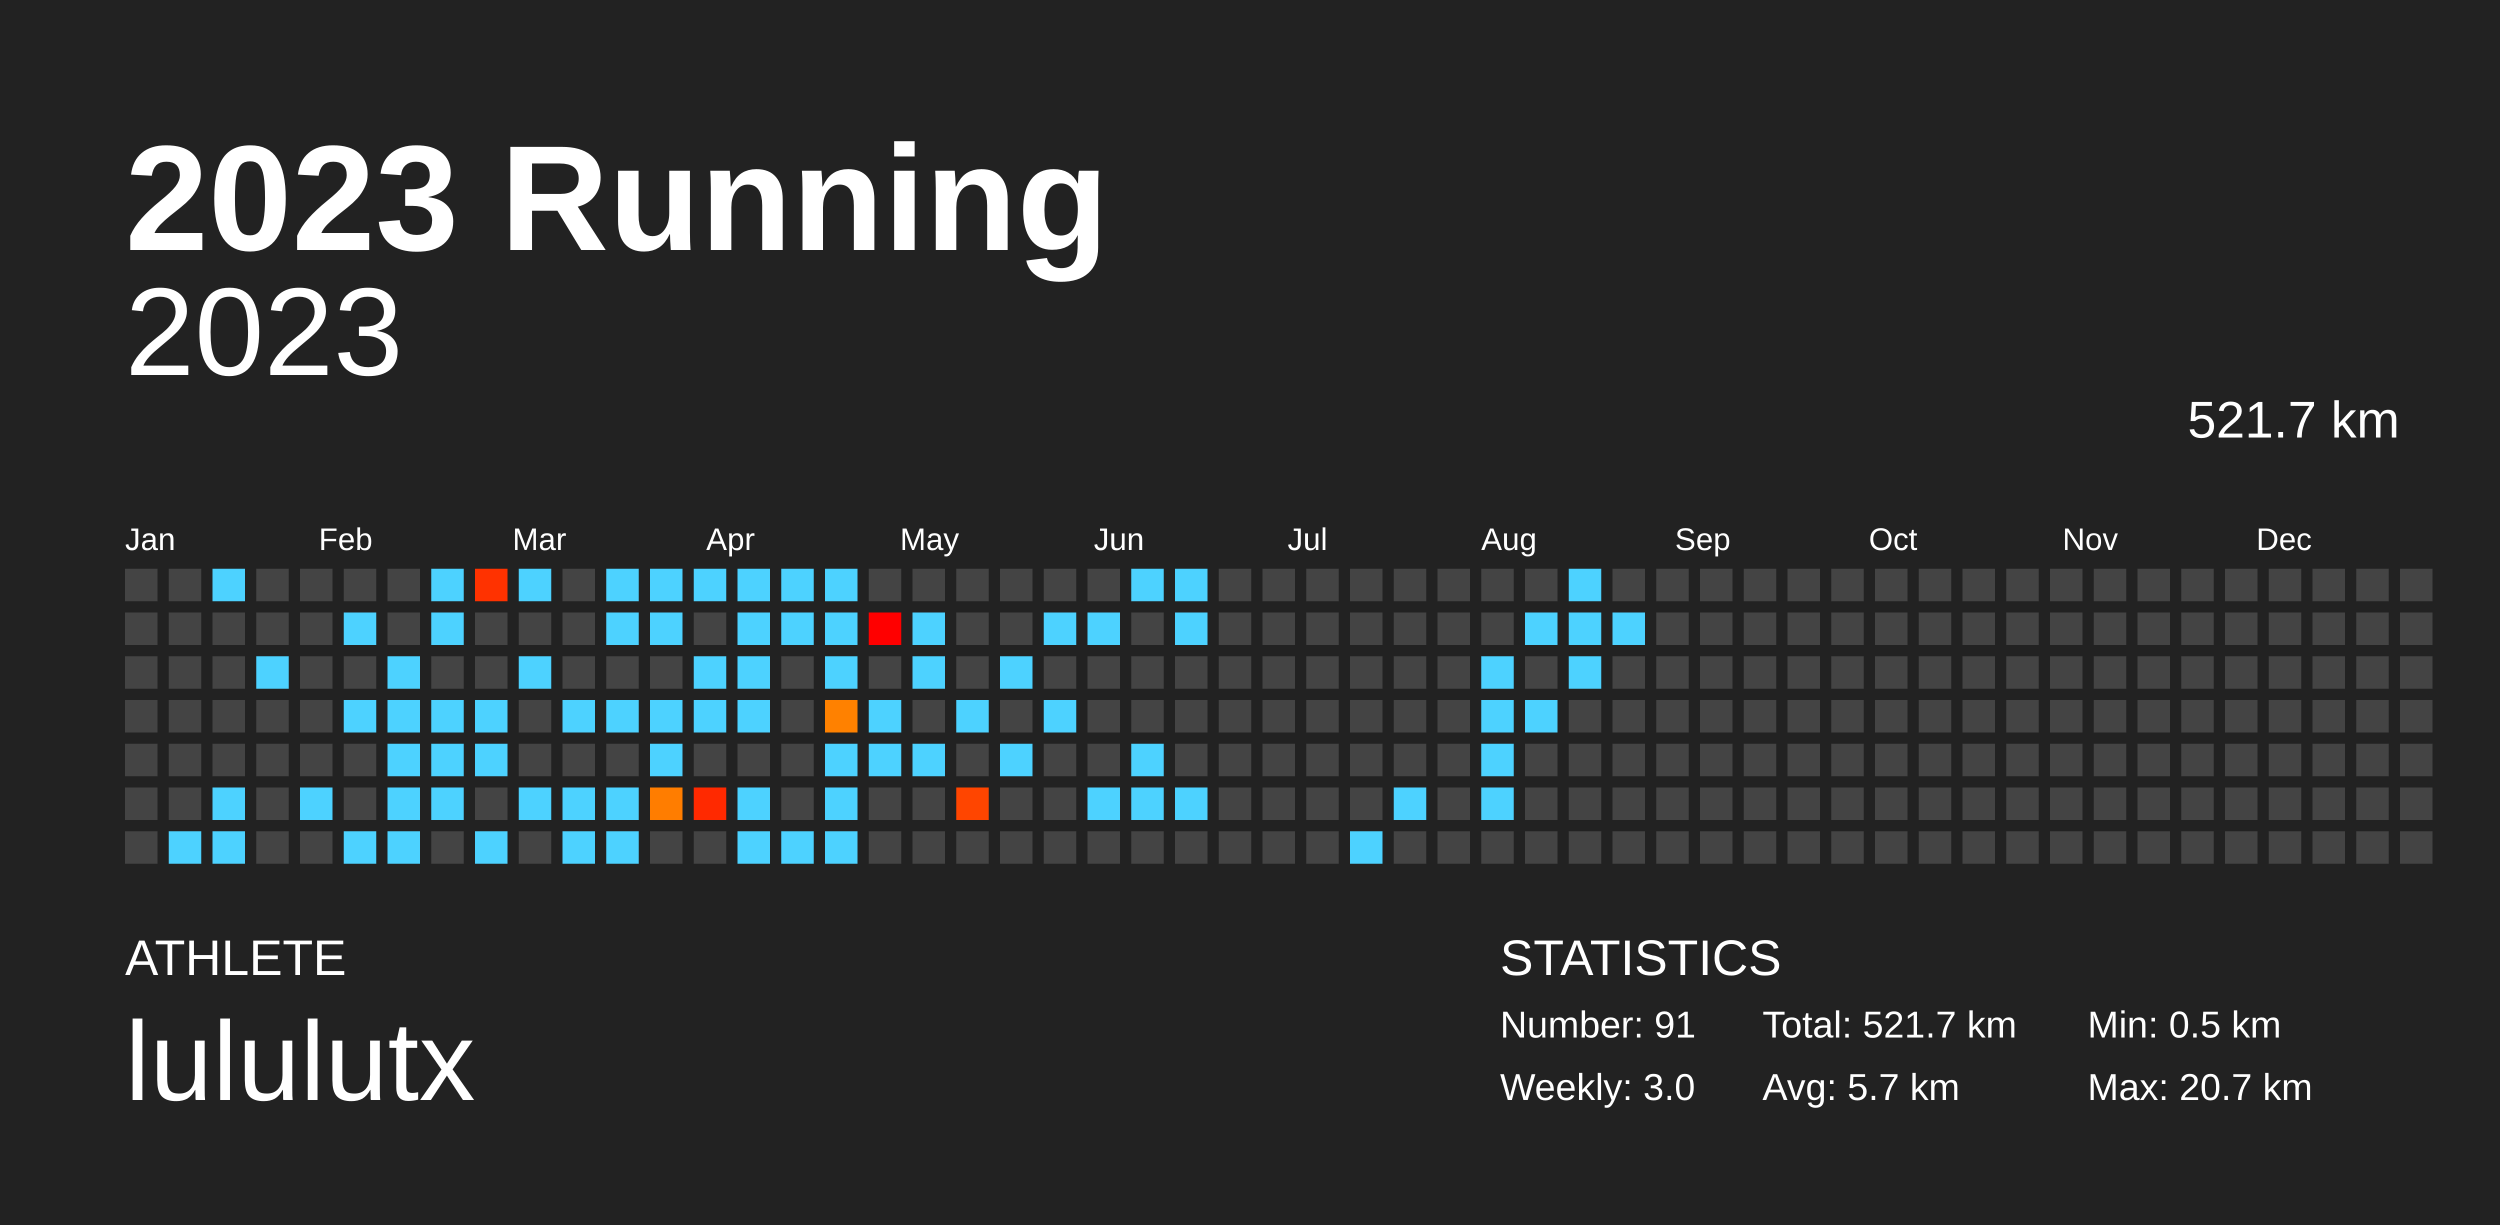
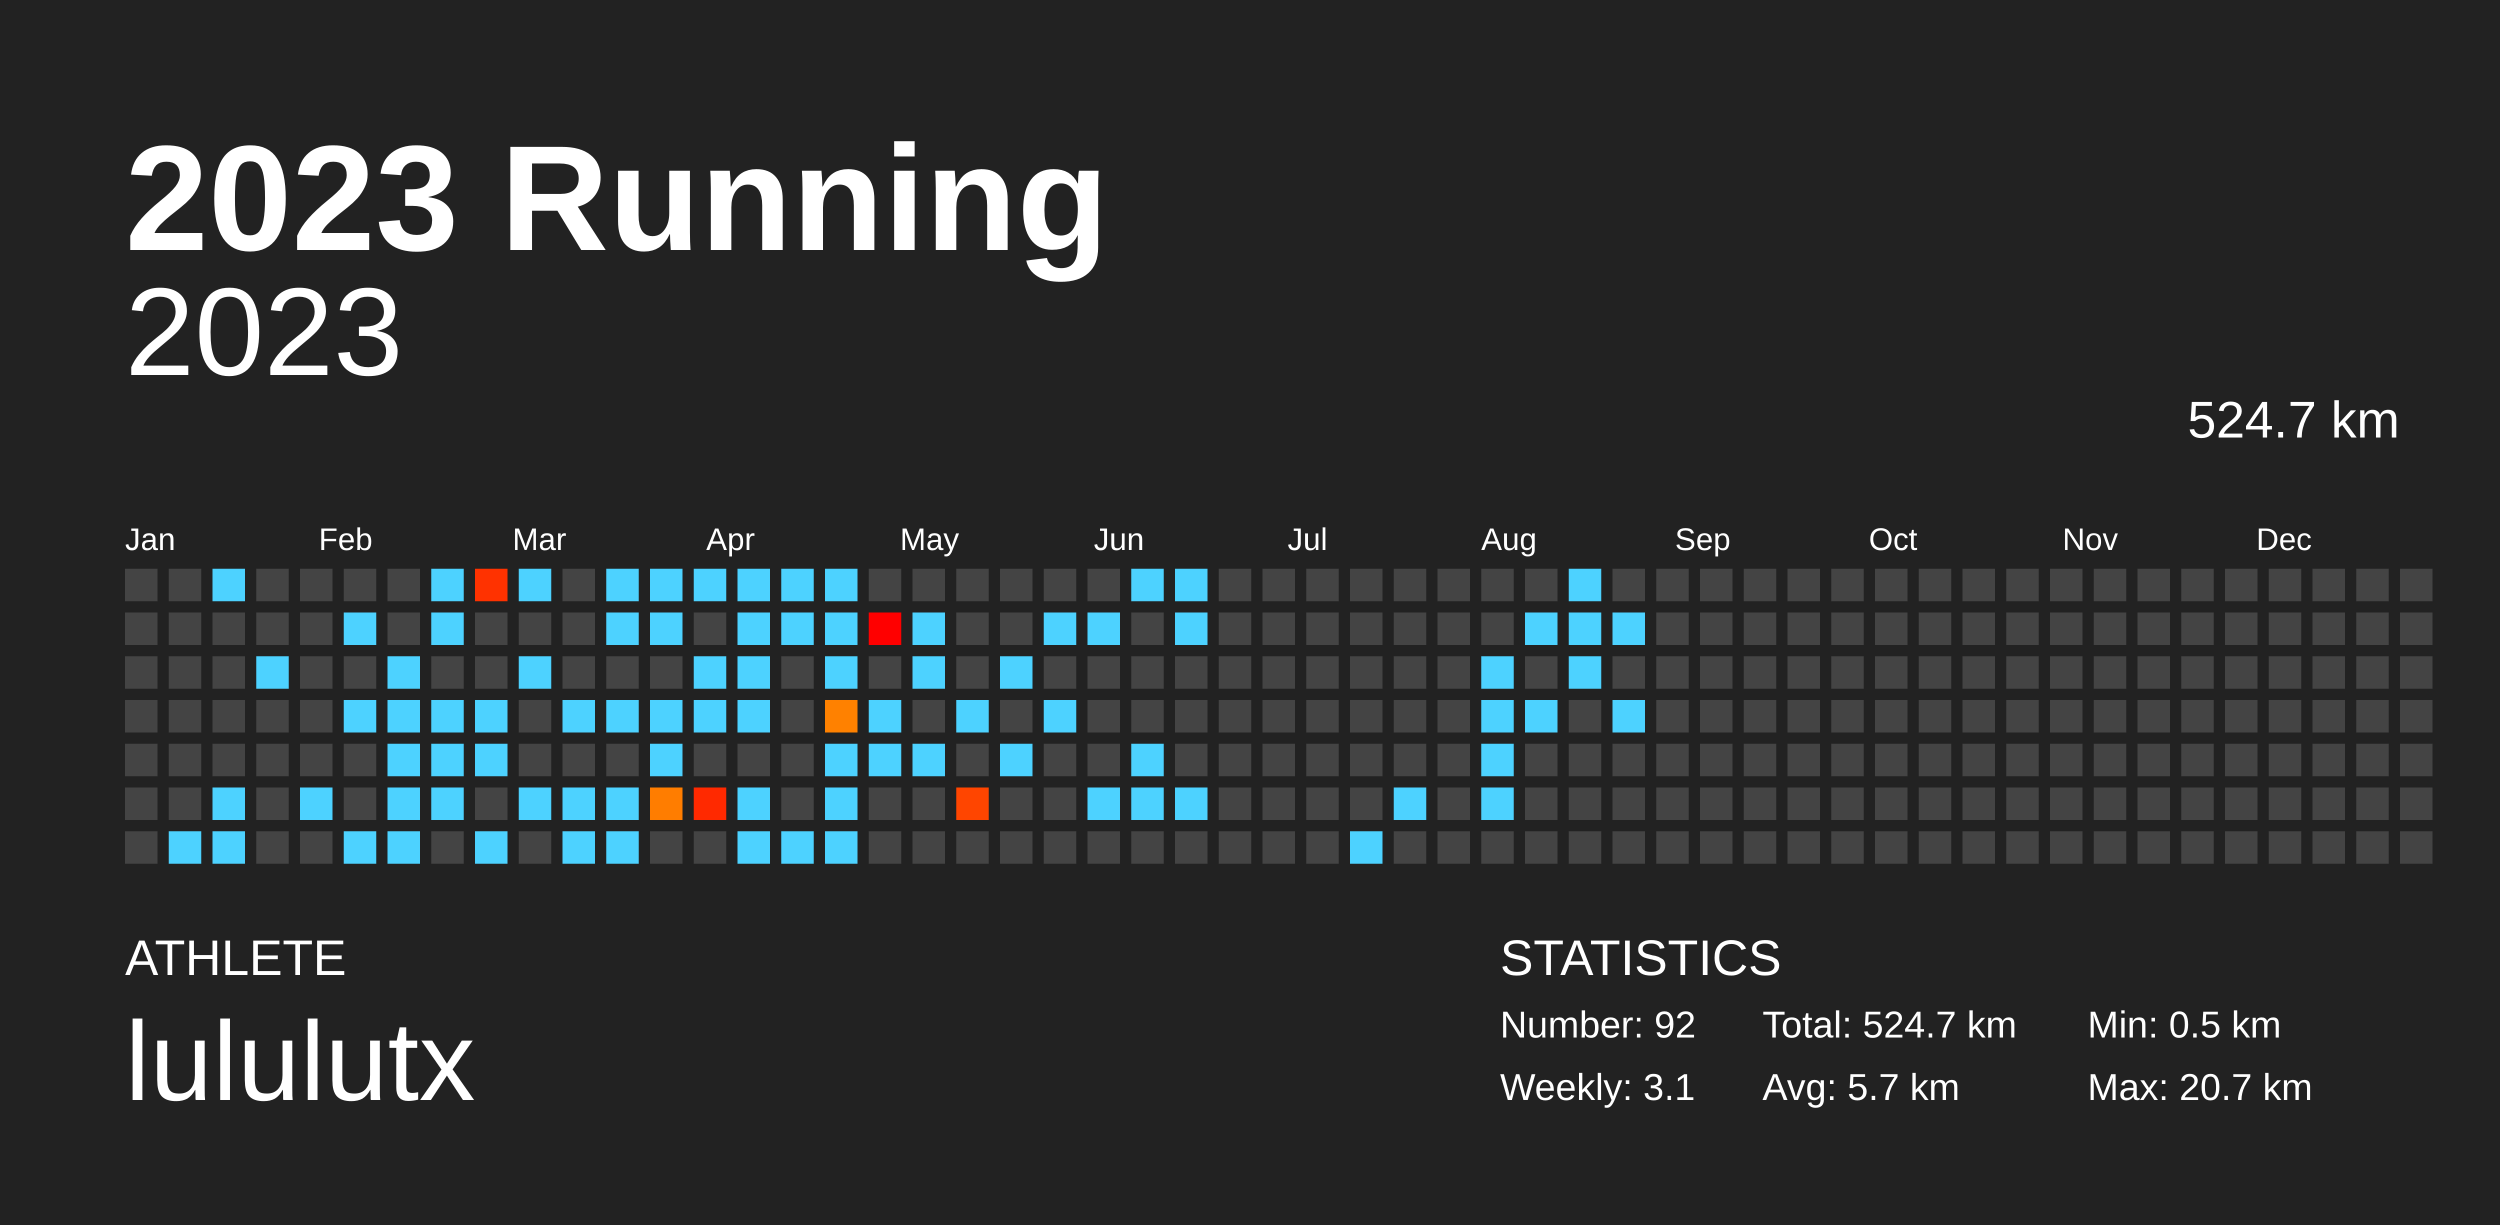
<svg xmlns="http://www.w3.org/2000/svg" baseProfile="full" height="98mm" version="1.1" viewBox="0,0,200,98" width="200mm">
  <defs />
  <rect fill="#222222" height="98" width="200" x="0" y="0" />
  <text fill="#FFFFFF" style="font-size:12px; font-family:Arial; font-weight:bold;" x="10" y="20">2023 Running</text>
  <text fill="#FFFFFF" style="font-size:4px; font-family:Arial" x="10" y="78">ATHLETE</text>
  <text fill="#FFFFFF" style="font-size:9px; font-family:Arial" x="10" y="88">lululutx</text>
  <text fill="#FFFFFF" style="font-size:4px; font-family:Arial" x="120" y="78">STATISTICS</text>
-   <text fill="#FFFFFF" style="font-size:3px; font-family:Arial" x="120" y="83">Number: 91</text>
-   <text fill="#FFFFFF" style="font-size:3px; font-family:Arial" x="120" y="88">Weekly: 3.0</text>
-   <text fill="#FFFFFF" style="font-size:3px; font-family:Arial" x="141" y="83">Total: 521.7 km</text>
+   <text fill="#FFFFFF" style="font-size:3px; font-family:Arial" x="120" y="83">Number: 92</text>
+   <text fill="#FFFFFF" style="font-size:3px; font-family:Arial" x="120" y="88">Weekly: 3.1</text>
+   <text fill="#FFFFFF" style="font-size:3px; font-family:Arial" x="141" y="83">Total: 524.7 km</text>
  <text fill="#FFFFFF" style="font-size:3px; font-family:Arial" x="141" y="88">Avg: 5.7 km</text>
  <text fill="#FFFFFF" style="font-size:3px; font-family:Arial" x="167" y="83">Min: 0.5 km</text>
  <text fill="#FFFFFF" style="font-size:3px; font-family:Arial" x="167" y="88">Max: 20.7 km</text>
  <text alignment-baseline="hanging" fill="#FFFFFF" style="font-size:10.0px; font-family:Arial;" x="10" y="30">2023</text>
-   <text alignment-baseline="hanging" fill="#FFFFFF" style="font-size:4.125px; font-family:Arial;" x="175" y="35">521.7 km</text>
+   <text alignment-baseline="hanging" fill="#FFFFFF" style="font-size:4.125px; font-family:Arial;" x="175" y="35">524.7 km</text>
  <text fill="#FFFFFF" style="font-size:2.5px; font-family:Arial" x="10.0" y="44">Jan</text>
  <text fill="#FFFFFF" style="font-size:2.5px; font-family:Arial" x="25.5" y="44">Feb</text>
  <text fill="#FFFFFF" style="font-size:2.5px; font-family:Arial" x="41.0" y="44">Mar</text>
  <text fill="#FFFFFF" style="font-size:2.5px; font-family:Arial" x="56.5" y="44">Apr</text>
  <text fill="#FFFFFF" style="font-size:2.5px; font-family:Arial" x="72.0" y="44">May</text>
  <text fill="#FFFFFF" style="font-size:2.5px; font-family:Arial" x="87.5" y="44">Jun</text>
  <text fill="#FFFFFF" style="font-size:2.5px; font-family:Arial" x="103.0" y="44">Jul</text>
  <text fill="#FFFFFF" style="font-size:2.5px; font-family:Arial" x="118.5" y="44">Aug</text>
  <text fill="#FFFFFF" style="font-size:2.5px; font-family:Arial" x="134.0" y="44">Sep</text>
  <text fill="#FFFFFF" style="font-size:2.5px; font-family:Arial" x="149.5" y="44">Oct</text>
  <text fill="#FFFFFF" style="font-size:2.5px; font-family:Arial" x="165.0" y="44">Nov</text>
  <text fill="#FFFFFF" style="font-size:2.5px; font-family:Arial" x="180.5" y="44">Dec</text>
  <rect fill="#444444" height="2.6" width="2.6" x="10.0" y="45.5" />
  <rect fill="#444444" height="2.6" width="2.6" x="10.0" y="49.0" />
  <rect fill="#444444" height="2.6" width="2.6" x="10.0" y="52.5" />
  <rect fill="#444444" height="2.6" width="2.6" x="10.0" y="56.0" />
  <rect fill="#444444" height="2.6" width="2.6" x="10.0" y="59.5" />
  <rect fill="#444444" height="2.6" width="2.6" x="10.0" y="63.0" />
  <rect fill="#444444" height="2.6" width="2.6" x="10.0" y="66.5" />
  <rect fill="#444444" height="2.6" width="2.6" x="13.5" y="45.5" />
  <rect fill="#444444" height="2.6" width="2.6" x="13.5" y="49.0" />
  <rect fill="#444444" height="2.6" width="2.6" x="13.5" y="52.5" />
  <rect fill="#444444" height="2.6" width="2.6" x="13.5" y="56.0" />
  <rect fill="#444444" height="2.6" width="2.6" x="13.5" y="59.5" />
  <rect fill="#444444" height="2.6" width="2.6" x="13.5" y="63.0" />
  <rect fill="#4dd2ff" height="2.6" width="2.6" x="13.5" y="66.5" />
  <rect fill="#4dd2ff" height="2.6" width="2.6" x="17.0" y="45.5" />
  <rect fill="#444444" height="2.6" width="2.6" x="17.0" y="49.0" />
  <rect fill="#444444" height="2.6" width="2.6" x="17.0" y="52.5" />
  <rect fill="#444444" height="2.6" width="2.6" x="17.0" y="56.0" />
  <rect fill="#444444" height="2.6" width="2.6" x="17.0" y="59.5" />
  <rect fill="#4dd2ff" height="2.6" width="2.6" x="17.0" y="63.0" />
  <rect fill="#4dd2ff" height="2.6" width="2.6" x="17.0" y="66.5" />
  <rect fill="#444444" height="2.6" width="2.6" x="20.5" y="45.5" />
  <rect fill="#444444" height="2.6" width="2.6" x="20.5" y="49.0" />
  <rect fill="#4dd2ff" height="2.6" width="2.6" x="20.5" y="52.5" />
  <rect fill="#444444" height="2.6" width="2.6" x="20.5" y="56.0" />
  <rect fill="#444444" height="2.6" width="2.6" x="20.5" y="59.5" />
  <rect fill="#444444" height="2.6" width="2.6" x="20.5" y="63.0" />
  <rect fill="#444444" height="2.6" width="2.6" x="20.5" y="66.5" />
  <rect fill="#444444" height="2.6" width="2.6" x="24.0" y="45.5" />
  <rect fill="#444444" height="2.6" width="2.6" x="24.0" y="49.0" />
  <rect fill="#444444" height="2.6" width="2.6" x="24.0" y="52.5" />
  <rect fill="#444444" height="2.6" width="2.6" x="24.0" y="56.0" />
  <rect fill="#444444" height="2.6" width="2.6" x="24.0" y="59.5" />
  <rect fill="#4dd2ff" height="2.6" width="2.6" x="24.0" y="63.0" />
  <rect fill="#444444" height="2.6" width="2.6" x="24.0" y="66.5" />
  <rect fill="#444444" height="2.6" width="2.6" x="27.5" y="45.5" />
  <rect fill="#4dd2ff" height="2.6" width="2.6" x="27.5" y="49.0" />
  <rect fill="#444444" height="2.6" width="2.6" x="27.5" y="52.5" />
  <rect fill="#4dd2ff" height="2.6" width="2.6" x="27.5" y="56.0" />
  <rect fill="#444444" height="2.6" width="2.6" x="27.5" y="59.5" />
  <rect fill="#444444" height="2.6" width="2.6" x="27.5" y="63.0" />
  <rect fill="#4dd2ff" height="2.6" width="2.6" x="27.5" y="66.5" />
  <rect fill="#444444" height="2.6" width="2.6" x="31.0" y="45.5" />
  <rect fill="#444444" height="2.6" width="2.6" x="31.0" y="49.0" />
  <rect fill="#4dd2ff" height="2.6" width="2.6" x="31.0" y="52.5" />
  <rect fill="#4dd2ff" height="2.6" width="2.6" x="31.0" y="56.0" />
  <rect fill="#4dd2ff" height="2.6" width="2.6" x="31.0" y="59.5" />
  <rect fill="#4dd2ff" height="2.6" width="2.6" x="31.0" y="63.0" />
  <rect fill="#4dd2ff" height="2.6" width="2.6" x="31.0" y="66.5" />
  <rect fill="#4dd2ff" height="2.6" width="2.6" x="34.5" y="45.5" />
  <rect fill="#4dd2ff" height="2.6" width="2.6" x="34.5" y="49.0" />
  <rect fill="#444444" height="2.6" width="2.6" x="34.5" y="52.5" />
  <rect fill="#4dd2ff" height="2.6" width="2.6" x="34.5" y="56.0" />
  <rect fill="#4dd2ff" height="2.6" width="2.6" x="34.5" y="59.5" />
  <rect fill="#4dd2ff" height="2.6" width="2.6" x="34.5" y="63.0" />
  <rect fill="#444444" height="2.6" width="2.6" x="34.5" y="66.5" />
  <rect fill="#ff3200" height="2.6" width="2.6" x="38.0" y="45.5" />
  <rect fill="#444444" height="2.6" width="2.6" x="38.0" y="49.0" />
  <rect fill="#444444" height="2.6" width="2.6" x="38.0" y="52.5" />
  <rect fill="#4dd2ff" height="2.6" width="2.6" x="38.0" y="56.0" />
  <rect fill="#4dd2ff" height="2.6" width="2.6" x="38.0" y="59.5" />
  <rect fill="#444444" height="2.6" width="2.6" x="38.0" y="63.0" />
  <rect fill="#4dd2ff" height="2.6" width="2.6" x="38.0" y="66.5" />
  <rect fill="#4dd2ff" height="2.6" width="2.6" x="41.5" y="45.5" />
  <rect fill="#444444" height="2.6" width="2.6" x="41.5" y="49.0" />
  <rect fill="#4dd2ff" height="2.6" width="2.6" x="41.5" y="52.5" />
  <rect fill="#444444" height="2.6" width="2.6" x="41.5" y="56.0" />
  <rect fill="#444444" height="2.6" width="2.6" x="41.5" y="59.5" />
  <rect fill="#4dd2ff" height="2.6" width="2.6" x="41.5" y="63.0" />
  <rect fill="#444444" height="2.6" width="2.6" x="41.5" y="66.5" />
  <rect fill="#444444" height="2.6" width="2.6" x="45.0" y="45.5" />
  <rect fill="#444444" height="2.6" width="2.6" x="45.0" y="49.0" />
  <rect fill="#444444" height="2.6" width="2.6" x="45.0" y="52.5" />
  <rect fill="#4dd2ff" height="2.6" width="2.6" x="45.0" y="56.0" />
  <rect fill="#444444" height="2.6" width="2.6" x="45.0" y="59.5" />
  <rect fill="#4dd2ff" height="2.6" width="2.6" x="45.0" y="63.0" />
  <rect fill="#4dd2ff" height="2.6" width="2.6" x="45.0" y="66.5" />
  <rect fill="#4dd2ff" height="2.6" width="2.6" x="48.5" y="45.5" />
  <rect fill="#4dd2ff" height="2.6" width="2.6" x="48.5" y="49.0" />
  <rect fill="#444444" height="2.6" width="2.6" x="48.5" y="52.5" />
  <rect fill="#4dd2ff" height="2.6" width="2.6" x="48.5" y="56.0" />
  <rect fill="#444444" height="2.6" width="2.6" x="48.5" y="59.5" />
  <rect fill="#4dd2ff" height="2.6" width="2.6" x="48.5" y="63.0" />
  <rect fill="#4dd2ff" height="2.6" width="2.6" x="48.5" y="66.5" />
  <rect fill="#4dd2ff" height="2.6" width="2.6" x="52.0" y="45.5" />
  <rect fill="#4dd2ff" height="2.6" width="2.6" x="52.0" y="49.0" />
  <rect fill="#444444" height="2.6" width="2.6" x="52.0" y="52.5" />
  <rect fill="#4dd2ff" height="2.6" width="2.6" x="52.0" y="56.0" />
  <rect fill="#4dd2ff" height="2.6" width="2.6" x="52.0" y="59.5" />
  <rect fill="#ff7d00" height="2.6" width="2.6" x="52.0" y="63.0" />
  <rect fill="#444444" height="2.6" width="2.6" x="52.0" y="66.5" />
  <rect fill="#4dd2ff" height="2.6" width="2.6" x="55.5" y="45.5" />
  <rect fill="#444444" height="2.6" width="2.6" x="55.5" y="49.0" />
  <rect fill="#4dd2ff" height="2.6" width="2.6" x="55.5" y="52.5" />
  <rect fill="#4dd2ff" height="2.6" width="2.6" x="55.5" y="56.0" />
  <rect fill="#444444" height="2.6" width="2.6" x="55.5" y="59.5" />
  <rect fill="#ff2900" height="2.6" width="2.6" x="55.5" y="63.0" />
  <rect fill="#444444" height="2.6" width="2.6" x="55.5" y="66.5" />
  <rect fill="#4dd2ff" height="2.6" width="2.6" x="59.0" y="45.5" />
  <rect fill="#4dd2ff" height="2.6" width="2.6" x="59.0" y="49.0" />
  <rect fill="#4dd2ff" height="2.6" width="2.6" x="59.0" y="52.5" />
  <rect fill="#4dd2ff" height="2.6" width="2.6" x="59.0" y="56.0" />
  <rect fill="#444444" height="2.6" width="2.6" x="59.0" y="59.5" />
  <rect fill="#4dd2ff" height="2.6" width="2.6" x="59.0" y="63.0" />
  <rect fill="#4dd2ff" height="2.6" width="2.6" x="59.0" y="66.5" />
  <rect fill="#4dd2ff" height="2.6" width="2.6" x="62.5" y="45.5" />
  <rect fill="#4dd2ff" height="2.6" width="2.6" x="62.5" y="49.0" />
  <rect fill="#444444" height="2.6" width="2.6" x="62.5" y="52.5" />
  <rect fill="#444444" height="2.6" width="2.6" x="62.5" y="56.0" />
  <rect fill="#444444" height="2.6" width="2.6" x="62.5" y="59.5" />
  <rect fill="#444444" height="2.6" width="2.6" x="62.5" y="63.0" />
  <rect fill="#4dd2ff" height="2.6" width="2.6" x="62.5" y="66.5" />
  <rect fill="#4dd2ff" height="2.6" width="2.6" x="66.0" y="45.5" />
  <rect fill="#4dd2ff" height="2.6" width="2.6" x="66.0" y="49.0" />
  <rect fill="#4dd2ff" height="2.6" width="2.6" x="66.0" y="52.5" />
  <rect fill="#ff8100" height="2.6" width="2.6" x="66.0" y="56.0" />
  <rect fill="#4dd2ff" height="2.6" width="2.6" x="66.0" y="59.5" />
  <rect fill="#4dd2ff" height="2.6" width="2.6" x="66.0" y="63.0" />
  <rect fill="#4dd2ff" height="2.6" width="2.6" x="66.0" y="66.5" />
  <rect fill="#444444" height="2.6" width="2.6" x="69.5" y="45.5" />
  <rect fill="red" height="2.6" width="2.6" x="69.5" y="49.0" />
  <rect fill="#444444" height="2.6" width="2.6" x="69.5" y="52.5" />
  <rect fill="#4dd2ff" height="2.6" width="2.6" x="69.5" y="56.0" />
  <rect fill="#4dd2ff" height="2.6" width="2.6" x="69.5" y="59.5" />
  <rect fill="#444444" height="2.6" width="2.6" x="69.5" y="63.0" />
  <rect fill="#444444" height="2.6" width="2.6" x="69.5" y="66.5" />
  <rect fill="#444444" height="2.6" width="2.6" x="73.0" y="45.5" />
  <rect fill="#4dd2ff" height="2.6" width="2.6" x="73.0" y="49.0" />
  <rect fill="#4dd2ff" height="2.6" width="2.6" x="73.0" y="52.5" />
  <rect fill="#444444" height="2.6" width="2.6" x="73.0" y="56.0" />
  <rect fill="#4dd2ff" height="2.6" width="2.6" x="73.0" y="59.5" />
  <rect fill="#444444" height="2.6" width="2.6" x="73.0" y="63.0" />
  <rect fill="#444444" height="2.6" width="2.6" x="73.0" y="66.5" />
  <rect fill="#444444" height="2.6" width="2.6" x="76.5" y="45.5" />
  <rect fill="#444444" height="2.6" width="2.6" x="76.5" y="49.0" />
  <rect fill="#444444" height="2.6" width="2.6" x="76.5" y="52.5" />
  <rect fill="#4dd2ff" height="2.6" width="2.6" x="76.5" y="56.0" />
  <rect fill="#444444" height="2.6" width="2.6" x="76.5" y="59.5" />
  <rect fill="#ff4500" height="2.6" width="2.6" x="76.5" y="63.0" />
  <rect fill="#444444" height="2.6" width="2.6" x="76.5" y="66.5" />
  <rect fill="#444444" height="2.6" width="2.6" x="80.0" y="45.5" />
  <rect fill="#444444" height="2.6" width="2.6" x="80.0" y="49.0" />
  <rect fill="#4dd2ff" height="2.6" width="2.6" x="80.0" y="52.5" />
  <rect fill="#444444" height="2.6" width="2.6" x="80.0" y="56.0" />
  <rect fill="#4dd2ff" height="2.6" width="2.6" x="80.0" y="59.5" />
  <rect fill="#444444" height="2.6" width="2.6" x="80.0" y="63.0" />
  <rect fill="#444444" height="2.6" width="2.6" x="80.0" y="66.5" />
  <rect fill="#444444" height="2.6" width="2.6" x="83.5" y="45.5" />
  <rect fill="#4dd2ff" height="2.6" width="2.6" x="83.5" y="49.0" />
  <rect fill="#444444" height="2.6" width="2.6" x="83.5" y="52.5" />
  <rect fill="#4dd2ff" height="2.6" width="2.6" x="83.5" y="56.0" />
  <rect fill="#444444" height="2.6" width="2.6" x="83.5" y="59.5" />
  <rect fill="#444444" height="2.6" width="2.6" x="83.5" y="63.0" />
  <rect fill="#444444" height="2.6" width="2.6" x="83.5" y="66.5" />
  <rect fill="#444444" height="2.6" width="2.6" x="87.0" y="45.5" />
  <rect fill="#4dd2ff" height="2.6" width="2.6" x="87.0" y="49.0" />
  <rect fill="#444444" height="2.6" width="2.6" x="87.0" y="52.5" />
  <rect fill="#444444" height="2.6" width="2.6" x="87.0" y="56.0" />
  <rect fill="#444444" height="2.6" width="2.6" x="87.0" y="59.5" />
  <rect fill="#4dd2ff" height="2.6" width="2.6" x="87.0" y="63.0" />
  <rect fill="#444444" height="2.6" width="2.6" x="87.0" y="66.5" />
  <rect fill="#4dd2ff" height="2.6" width="2.6" x="90.5" y="45.5" />
  <rect fill="#444444" height="2.6" width="2.6" x="90.5" y="49.0" />
  <rect fill="#444444" height="2.6" width="2.6" x="90.5" y="52.5" />
  <rect fill="#444444" height="2.6" width="2.6" x="90.5" y="56.0" />
  <rect fill="#4dd2ff" height="2.6" width="2.6" x="90.5" y="59.5" />
  <rect fill="#4dd2ff" height="2.6" width="2.6" x="90.5" y="63.0" />
  <rect fill="#444444" height="2.6" width="2.6" x="90.5" y="66.5" />
  <rect fill="#4dd2ff" height="2.6" width="2.6" x="94.0" y="45.5" />
  <rect fill="#4dd2ff" height="2.6" width="2.6" x="94.0" y="49.0" />
  <rect fill="#444444" height="2.6" width="2.6" x="94.0" y="52.5" />
  <rect fill="#444444" height="2.6" width="2.6" x="94.0" y="56.0" />
  <rect fill="#444444" height="2.6" width="2.6" x="94.0" y="59.5" />
  <rect fill="#4dd2ff" height="2.6" width="2.6" x="94.0" y="63.0" />
  <rect fill="#444444" height="2.6" width="2.6" x="94.0" y="66.5" />
  <rect fill="#444444" height="2.6" width="2.6" x="97.5" y="45.5" />
  <rect fill="#444444" height="2.6" width="2.6" x="97.5" y="49.0" />
  <rect fill="#444444" height="2.6" width="2.6" x="97.5" y="52.5" />
  <rect fill="#444444" height="2.6" width="2.6" x="97.5" y="56.0" />
  <rect fill="#444444" height="2.6" width="2.6" x="97.5" y="59.5" />
  <rect fill="#444444" height="2.6" width="2.6" x="97.5" y="63.0" />
  <rect fill="#444444" height="2.6" width="2.6" x="97.5" y="66.5" />
  <rect fill="#444444" height="2.6" width="2.6" x="101.0" y="45.5" />
  <rect fill="#444444" height="2.6" width="2.6" x="101.0" y="49.0" />
  <rect fill="#444444" height="2.6" width="2.6" x="101.0" y="52.5" />
  <rect fill="#444444" height="2.6" width="2.6" x="101.0" y="56.0" />
  <rect fill="#444444" height="2.6" width="2.6" x="101.0" y="59.5" />
  <rect fill="#444444" height="2.6" width="2.6" x="101.0" y="63.0" />
  <rect fill="#444444" height="2.6" width="2.6" x="101.0" y="66.5" />
  <rect fill="#444444" height="2.6" width="2.6" x="104.5" y="45.5" />
  <rect fill="#444444" height="2.6" width="2.6" x="104.5" y="49.0" />
  <rect fill="#444444" height="2.6" width="2.6" x="104.5" y="52.5" />
  <rect fill="#444444" height="2.6" width="2.6" x="104.5" y="56.0" />
  <rect fill="#444444" height="2.6" width="2.6" x="104.5" y="59.5" />
  <rect fill="#444444" height="2.6" width="2.6" x="104.5" y="63.0" />
  <rect fill="#444444" height="2.6" width="2.6" x="104.5" y="66.5" />
  <rect fill="#444444" height="2.6" width="2.6" x="108.0" y="45.5" />
  <rect fill="#444444" height="2.6" width="2.6" x="108.0" y="49.0" />
  <rect fill="#444444" height="2.6" width="2.6" x="108.0" y="52.5" />
  <rect fill="#444444" height="2.6" width="2.6" x="108.0" y="56.0" />
  <rect fill="#444444" height="2.6" width="2.6" x="108.0" y="59.5" />
  <rect fill="#444444" height="2.6" width="2.6" x="108.0" y="63.0" />
  <rect fill="#4dd2ff" height="2.6" width="2.6" x="108.0" y="66.5" />
  <rect fill="#444444" height="2.6" width="2.6" x="111.5" y="45.5" />
  <rect fill="#444444" height="2.6" width="2.6" x="111.5" y="49.0" />
  <rect fill="#444444" height="2.6" width="2.6" x="111.5" y="52.5" />
  <rect fill="#444444" height="2.6" width="2.6" x="111.5" y="56.0" />
  <rect fill="#444444" height="2.6" width="2.6" x="111.5" y="59.5" />
  <rect fill="#4dd2ff" height="2.6" width="2.6" x="111.5" y="63.0" />
  <rect fill="#444444" height="2.6" width="2.6" x="111.5" y="66.5" />
  <rect fill="#444444" height="2.6" width="2.6" x="115.0" y="45.5" />
  <rect fill="#444444" height="2.6" width="2.6" x="115.0" y="49.0" />
  <rect fill="#444444" height="2.6" width="2.6" x="115.0" y="52.5" />
  <rect fill="#444444" height="2.6" width="2.6" x="115.0" y="56.0" />
  <rect fill="#444444" height="2.6" width="2.6" x="115.0" y="59.5" />
  <rect fill="#444444" height="2.6" width="2.6" x="115.0" y="63.0" />
  <rect fill="#444444" height="2.6" width="2.6" x="115.0" y="66.5" />
  <rect fill="#444444" height="2.6" width="2.6" x="118.5" y="45.5" />
  <rect fill="#444444" height="2.6" width="2.6" x="118.5" y="49.0" />
  <rect fill="#4dd2ff" height="2.6" width="2.6" x="118.5" y="52.5" />
  <rect fill="#4dd2ff" height="2.6" width="2.6" x="118.5" y="56.0" />
  <rect fill="#4dd2ff" height="2.6" width="2.6" x="118.5" y="59.5" />
  <rect fill="#4dd2ff" height="2.6" width="2.6" x="118.5" y="63.0" />
  <rect fill="#444444" height="2.6" width="2.6" x="118.5" y="66.5" />
  <rect fill="#444444" height="2.6" width="2.6" x="122.0" y="45.5" />
  <rect fill="#4dd2ff" height="2.6" width="2.6" x="122.0" y="49.0" />
  <rect fill="#444444" height="2.6" width="2.6" x="122.0" y="52.5" />
  <rect fill="#4dd2ff" height="2.6" width="2.6" x="122.0" y="56.0" />
  <rect fill="#444444" height="2.6" width="2.6" x="122.0" y="59.5" />
  <rect fill="#444444" height="2.6" width="2.6" x="122.0" y="63.0" />
  <rect fill="#444444" height="2.6" width="2.6" x="122.0" y="66.5" />
  <rect fill="#4dd2ff" height="2.6" width="2.6" x="125.5" y="45.5" />
  <rect fill="#4dd2ff" height="2.6" width="2.6" x="125.5" y="49.0" />
  <rect fill="#4dd2ff" height="2.6" width="2.6" x="125.5" y="52.5" />
  <rect fill="#444444" height="2.6" width="2.6" x="125.5" y="56.0" />
  <rect fill="#444444" height="2.6" width="2.6" x="125.5" y="59.5" />
  <rect fill="#444444" height="2.6" width="2.6" x="125.5" y="63.0" />
  <rect fill="#444444" height="2.6" width="2.6" x="125.5" y="66.5" />
  <rect fill="#444444" height="2.6" width="2.6" x="129.0" y="45.5" />
  <rect fill="#4dd2ff" height="2.6" width="2.6" x="129.0" y="49.0" />
  <rect fill="#444444" height="2.6" width="2.6" x="129.0" y="52.5" />
-   <rect fill="#444444" height="2.6" width="2.6" x="129.0" y="56.0" />
+   <rect fill="#4dd2ff" height="2.6" width="2.6" x="129.0" y="56.0" />
  <rect fill="#444444" height="2.6" width="2.6" x="129.0" y="59.5" />
  <rect fill="#444444" height="2.6" width="2.6" x="129.0" y="63.0" />
  <rect fill="#444444" height="2.6" width="2.6" x="129.0" y="66.5" />
  <rect fill="#444444" height="2.6" width="2.6" x="132.5" y="45.5" />
  <rect fill="#444444" height="2.6" width="2.6" x="132.5" y="49.0" />
  <rect fill="#444444" height="2.6" width="2.6" x="132.5" y="52.5" />
  <rect fill="#444444" height="2.6" width="2.6" x="132.5" y="56.0" />
  <rect fill="#444444" height="2.6" width="2.6" x="132.5" y="59.5" />
  <rect fill="#444444" height="2.6" width="2.6" x="132.5" y="63.0" />
  <rect fill="#444444" height="2.6" width="2.6" x="132.5" y="66.5" />
  <rect fill="#444444" height="2.6" width="2.6" x="136.0" y="45.5" />
  <rect fill="#444444" height="2.6" width="2.6" x="136.0" y="49.0" />
  <rect fill="#444444" height="2.6" width="2.6" x="136.0" y="52.5" />
  <rect fill="#444444" height="2.6" width="2.6" x="136.0" y="56.0" />
  <rect fill="#444444" height="2.6" width="2.6" x="136.0" y="59.5" />
  <rect fill="#444444" height="2.6" width="2.6" x="136.0" y="63.0" />
  <rect fill="#444444" height="2.6" width="2.6" x="136.0" y="66.5" />
  <rect fill="#444444" height="2.6" width="2.6" x="139.5" y="45.5" />
  <rect fill="#444444" height="2.6" width="2.6" x="139.5" y="49.0" />
  <rect fill="#444444" height="2.6" width="2.6" x="139.5" y="52.5" />
  <rect fill="#444444" height="2.6" width="2.6" x="139.5" y="56.0" />
  <rect fill="#444444" height="2.6" width="2.6" x="139.5" y="59.5" />
  <rect fill="#444444" height="2.6" width="2.6" x="139.5" y="63.0" />
  <rect fill="#444444" height="2.6" width="2.6" x="139.5" y="66.5" />
  <rect fill="#444444" height="2.6" width="2.6" x="143.0" y="45.5" />
  <rect fill="#444444" height="2.6" width="2.6" x="143.0" y="49.0" />
  <rect fill="#444444" height="2.6" width="2.6" x="143.0" y="52.5" />
  <rect fill="#444444" height="2.6" width="2.6" x="143.0" y="56.0" />
  <rect fill="#444444" height="2.6" width="2.6" x="143.0" y="59.5" />
  <rect fill="#444444" height="2.6" width="2.6" x="143.0" y="63.0" />
  <rect fill="#444444" height="2.6" width="2.6" x="143.0" y="66.5" />
  <rect fill="#444444" height="2.6" width="2.6" x="146.5" y="45.5" />
  <rect fill="#444444" height="2.6" width="2.6" x="146.5" y="49.0" />
  <rect fill="#444444" height="2.6" width="2.6" x="146.5" y="52.5" />
  <rect fill="#444444" height="2.6" width="2.6" x="146.5" y="56.0" />
  <rect fill="#444444" height="2.6" width="2.6" x="146.5" y="59.5" />
  <rect fill="#444444" height="2.6" width="2.6" x="146.5" y="63.0" />
  <rect fill="#444444" height="2.6" width="2.6" x="146.5" y="66.5" />
  <rect fill="#444444" height="2.6" width="2.6" x="150.0" y="45.5" />
  <rect fill="#444444" height="2.6" width="2.6" x="150.0" y="49.0" />
  <rect fill="#444444" height="2.6" width="2.6" x="150.0" y="52.5" />
  <rect fill="#444444" height="2.6" width="2.6" x="150.0" y="56.0" />
  <rect fill="#444444" height="2.6" width="2.6" x="150.0" y="59.5" />
  <rect fill="#444444" height="2.6" width="2.6" x="150.0" y="63.0" />
  <rect fill="#444444" height="2.6" width="2.6" x="150.0" y="66.5" />
  <rect fill="#444444" height="2.6" width="2.6" x="153.5" y="45.5" />
  <rect fill="#444444" height="2.6" width="2.6" x="153.5" y="49.0" />
  <rect fill="#444444" height="2.6" width="2.6" x="153.5" y="52.5" />
  <rect fill="#444444" height="2.6" width="2.6" x="153.5" y="56.0" />
  <rect fill="#444444" height="2.6" width="2.6" x="153.5" y="59.5" />
  <rect fill="#444444" height="2.6" width="2.6" x="153.5" y="63.0" />
  <rect fill="#444444" height="2.6" width="2.6" x="153.5" y="66.5" />
  <rect fill="#444444" height="2.6" width="2.6" x="157.0" y="45.5" />
  <rect fill="#444444" height="2.6" width="2.6" x="157.0" y="49.0" />
  <rect fill="#444444" height="2.6" width="2.6" x="157.0" y="52.5" />
  <rect fill="#444444" height="2.6" width="2.6" x="157.0" y="56.0" />
  <rect fill="#444444" height="2.6" width="2.6" x="157.0" y="59.5" />
  <rect fill="#444444" height="2.6" width="2.6" x="157.0" y="63.0" />
  <rect fill="#444444" height="2.6" width="2.6" x="157.0" y="66.5" />
  <rect fill="#444444" height="2.6" width="2.6" x="160.5" y="45.5" />
  <rect fill="#444444" height="2.6" width="2.6" x="160.5" y="49.0" />
  <rect fill="#444444" height="2.6" width="2.6" x="160.5" y="52.5" />
  <rect fill="#444444" height="2.6" width="2.6" x="160.5" y="56.0" />
  <rect fill="#444444" height="2.6" width="2.6" x="160.5" y="59.5" />
  <rect fill="#444444" height="2.6" width="2.6" x="160.5" y="63.0" />
  <rect fill="#444444" height="2.6" width="2.6" x="160.5" y="66.5" />
  <rect fill="#444444" height="2.6" width="2.6" x="164.0" y="45.5" />
  <rect fill="#444444" height="2.6" width="2.6" x="164.0" y="49.0" />
  <rect fill="#444444" height="2.6" width="2.6" x="164.0" y="52.5" />
  <rect fill="#444444" height="2.6" width="2.6" x="164.0" y="56.0" />
  <rect fill="#444444" height="2.6" width="2.6" x="164.0" y="59.5" />
  <rect fill="#444444" height="2.6" width="2.6" x="164.0" y="63.0" />
  <rect fill="#444444" height="2.6" width="2.6" x="164.0" y="66.5" />
  <rect fill="#444444" height="2.6" width="2.6" x="167.5" y="45.5" />
  <rect fill="#444444" height="2.6" width="2.6" x="167.5" y="49.0" />
  <rect fill="#444444" height="2.6" width="2.6" x="167.5" y="52.5" />
  <rect fill="#444444" height="2.6" width="2.6" x="167.5" y="56.0" />
  <rect fill="#444444" height="2.6" width="2.6" x="167.5" y="59.5" />
  <rect fill="#444444" height="2.6" width="2.6" x="167.5" y="63.0" />
  <rect fill="#444444" height="2.6" width="2.6" x="167.5" y="66.5" />
  <rect fill="#444444" height="2.6" width="2.6" x="171.0" y="45.5" />
  <rect fill="#444444" height="2.6" width="2.6" x="171.0" y="49.0" />
  <rect fill="#444444" height="2.6" width="2.6" x="171.0" y="52.5" />
  <rect fill="#444444" height="2.6" width="2.6" x="171.0" y="56.0" />
  <rect fill="#444444" height="2.6" width="2.6" x="171.0" y="59.5" />
  <rect fill="#444444" height="2.6" width="2.6" x="171.0" y="63.0" />
  <rect fill="#444444" height="2.6" width="2.6" x="171.0" y="66.5" />
  <rect fill="#444444" height="2.6" width="2.6" x="174.5" y="45.5" />
  <rect fill="#444444" height="2.6" width="2.6" x="174.5" y="49.0" />
  <rect fill="#444444" height="2.6" width="2.6" x="174.5" y="52.5" />
  <rect fill="#444444" height="2.6" width="2.6" x="174.5" y="56.0" />
  <rect fill="#444444" height="2.6" width="2.6" x="174.5" y="59.5" />
  <rect fill="#444444" height="2.6" width="2.6" x="174.5" y="63.0" />
  <rect fill="#444444" height="2.6" width="2.6" x="174.5" y="66.5" />
  <rect fill="#444444" height="2.6" width="2.6" x="178.0" y="45.5" />
  <rect fill="#444444" height="2.6" width="2.6" x="178.0" y="49.0" />
  <rect fill="#444444" height="2.6" width="2.6" x="178.0" y="52.5" />
  <rect fill="#444444" height="2.6" width="2.6" x="178.0" y="56.0" />
  <rect fill="#444444" height="2.6" width="2.6" x="178.0" y="59.5" />
  <rect fill="#444444" height="2.6" width="2.6" x="178.0" y="63.0" />
  <rect fill="#444444" height="2.6" width="2.6" x="178.0" y="66.5" />
  <rect fill="#444444" height="2.6" width="2.6" x="181.5" y="45.5" />
  <rect fill="#444444" height="2.6" width="2.6" x="181.5" y="49.0" />
  <rect fill="#444444" height="2.6" width="2.6" x="181.5" y="52.5" />
  <rect fill="#444444" height="2.6" width="2.6" x="181.5" y="56.0" />
  <rect fill="#444444" height="2.6" width="2.6" x="181.5" y="59.5" />
  <rect fill="#444444" height="2.6" width="2.6" x="181.5" y="63.0" />
  <rect fill="#444444" height="2.6" width="2.6" x="181.5" y="66.5" />
  <rect fill="#444444" height="2.6" width="2.6" x="185.0" y="45.5" />
  <rect fill="#444444" height="2.6" width="2.6" x="185.0" y="49.0" />
  <rect fill="#444444" height="2.6" width="2.6" x="185.0" y="52.5" />
  <rect fill="#444444" height="2.6" width="2.6" x="185.0" y="56.0" />
  <rect fill="#444444" height="2.6" width="2.6" x="185.0" y="59.5" />
  <rect fill="#444444" height="2.6" width="2.6" x="185.0" y="63.0" />
  <rect fill="#444444" height="2.6" width="2.6" x="185.0" y="66.5" />
  <rect fill="#444444" height="2.6" width="2.6" x="188.5" y="45.5" />
  <rect fill="#444444" height="2.6" width="2.6" x="188.5" y="49.0" />
  <rect fill="#444444" height="2.6" width="2.6" x="188.5" y="52.5" />
  <rect fill="#444444" height="2.6" width="2.6" x="188.5" y="56.0" />
  <rect fill="#444444" height="2.6" width="2.6" x="188.5" y="59.5" />
  <rect fill="#444444" height="2.6" width="2.6" x="188.5" y="63.0" />
  <rect fill="#444444" height="2.6" width="2.6" x="188.5" y="66.5" />
  <rect fill="#444444" height="2.6" width="2.6" x="192.0" y="45.5" />
  <rect fill="#444444" height="2.6" width="2.6" x="192.0" y="49.0" />
  <rect fill="#444444" height="2.6" width="2.6" x="192.0" y="52.5" />
  <rect fill="#444444" height="2.6" width="2.6" x="192.0" y="56.0" />
  <rect fill="#444444" height="2.6" width="2.6" x="192.0" y="59.5" />
  <rect fill="#444444" height="2.6" width="2.6" x="192.0" y="63.0" />
  <rect fill="#444444" height="2.6" width="2.6" x="192.0" y="66.5" />
</svg>
